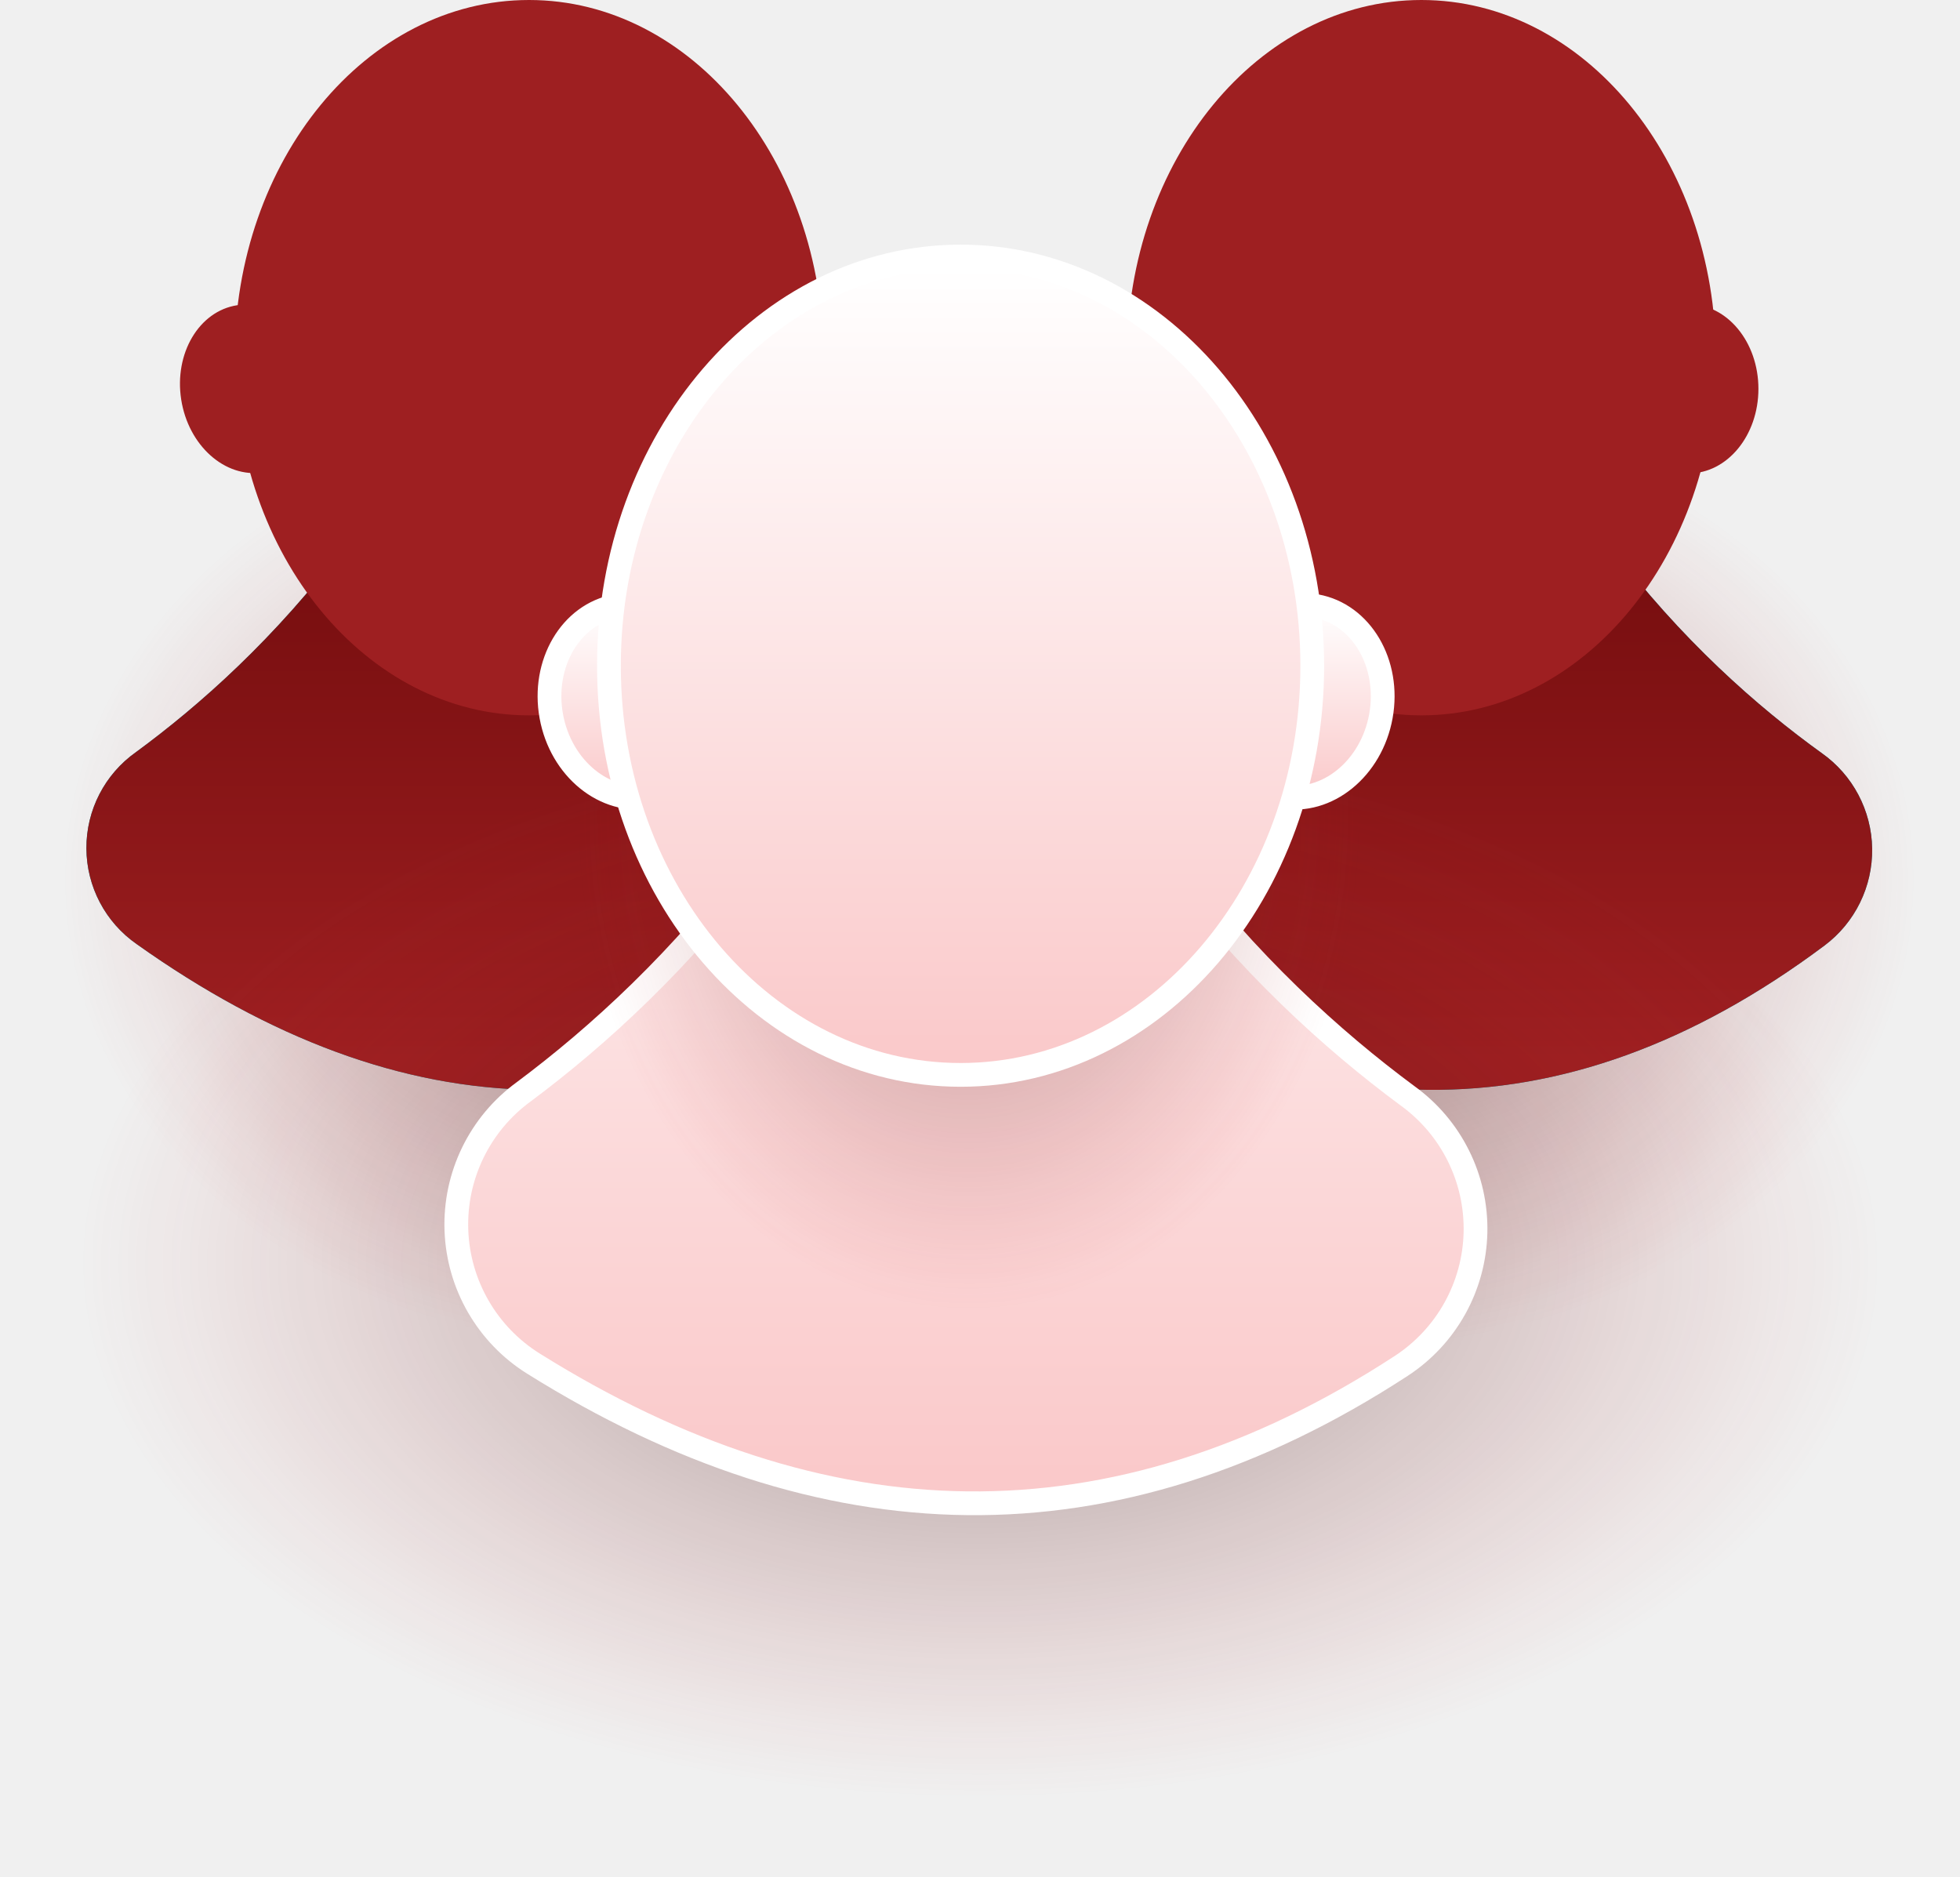
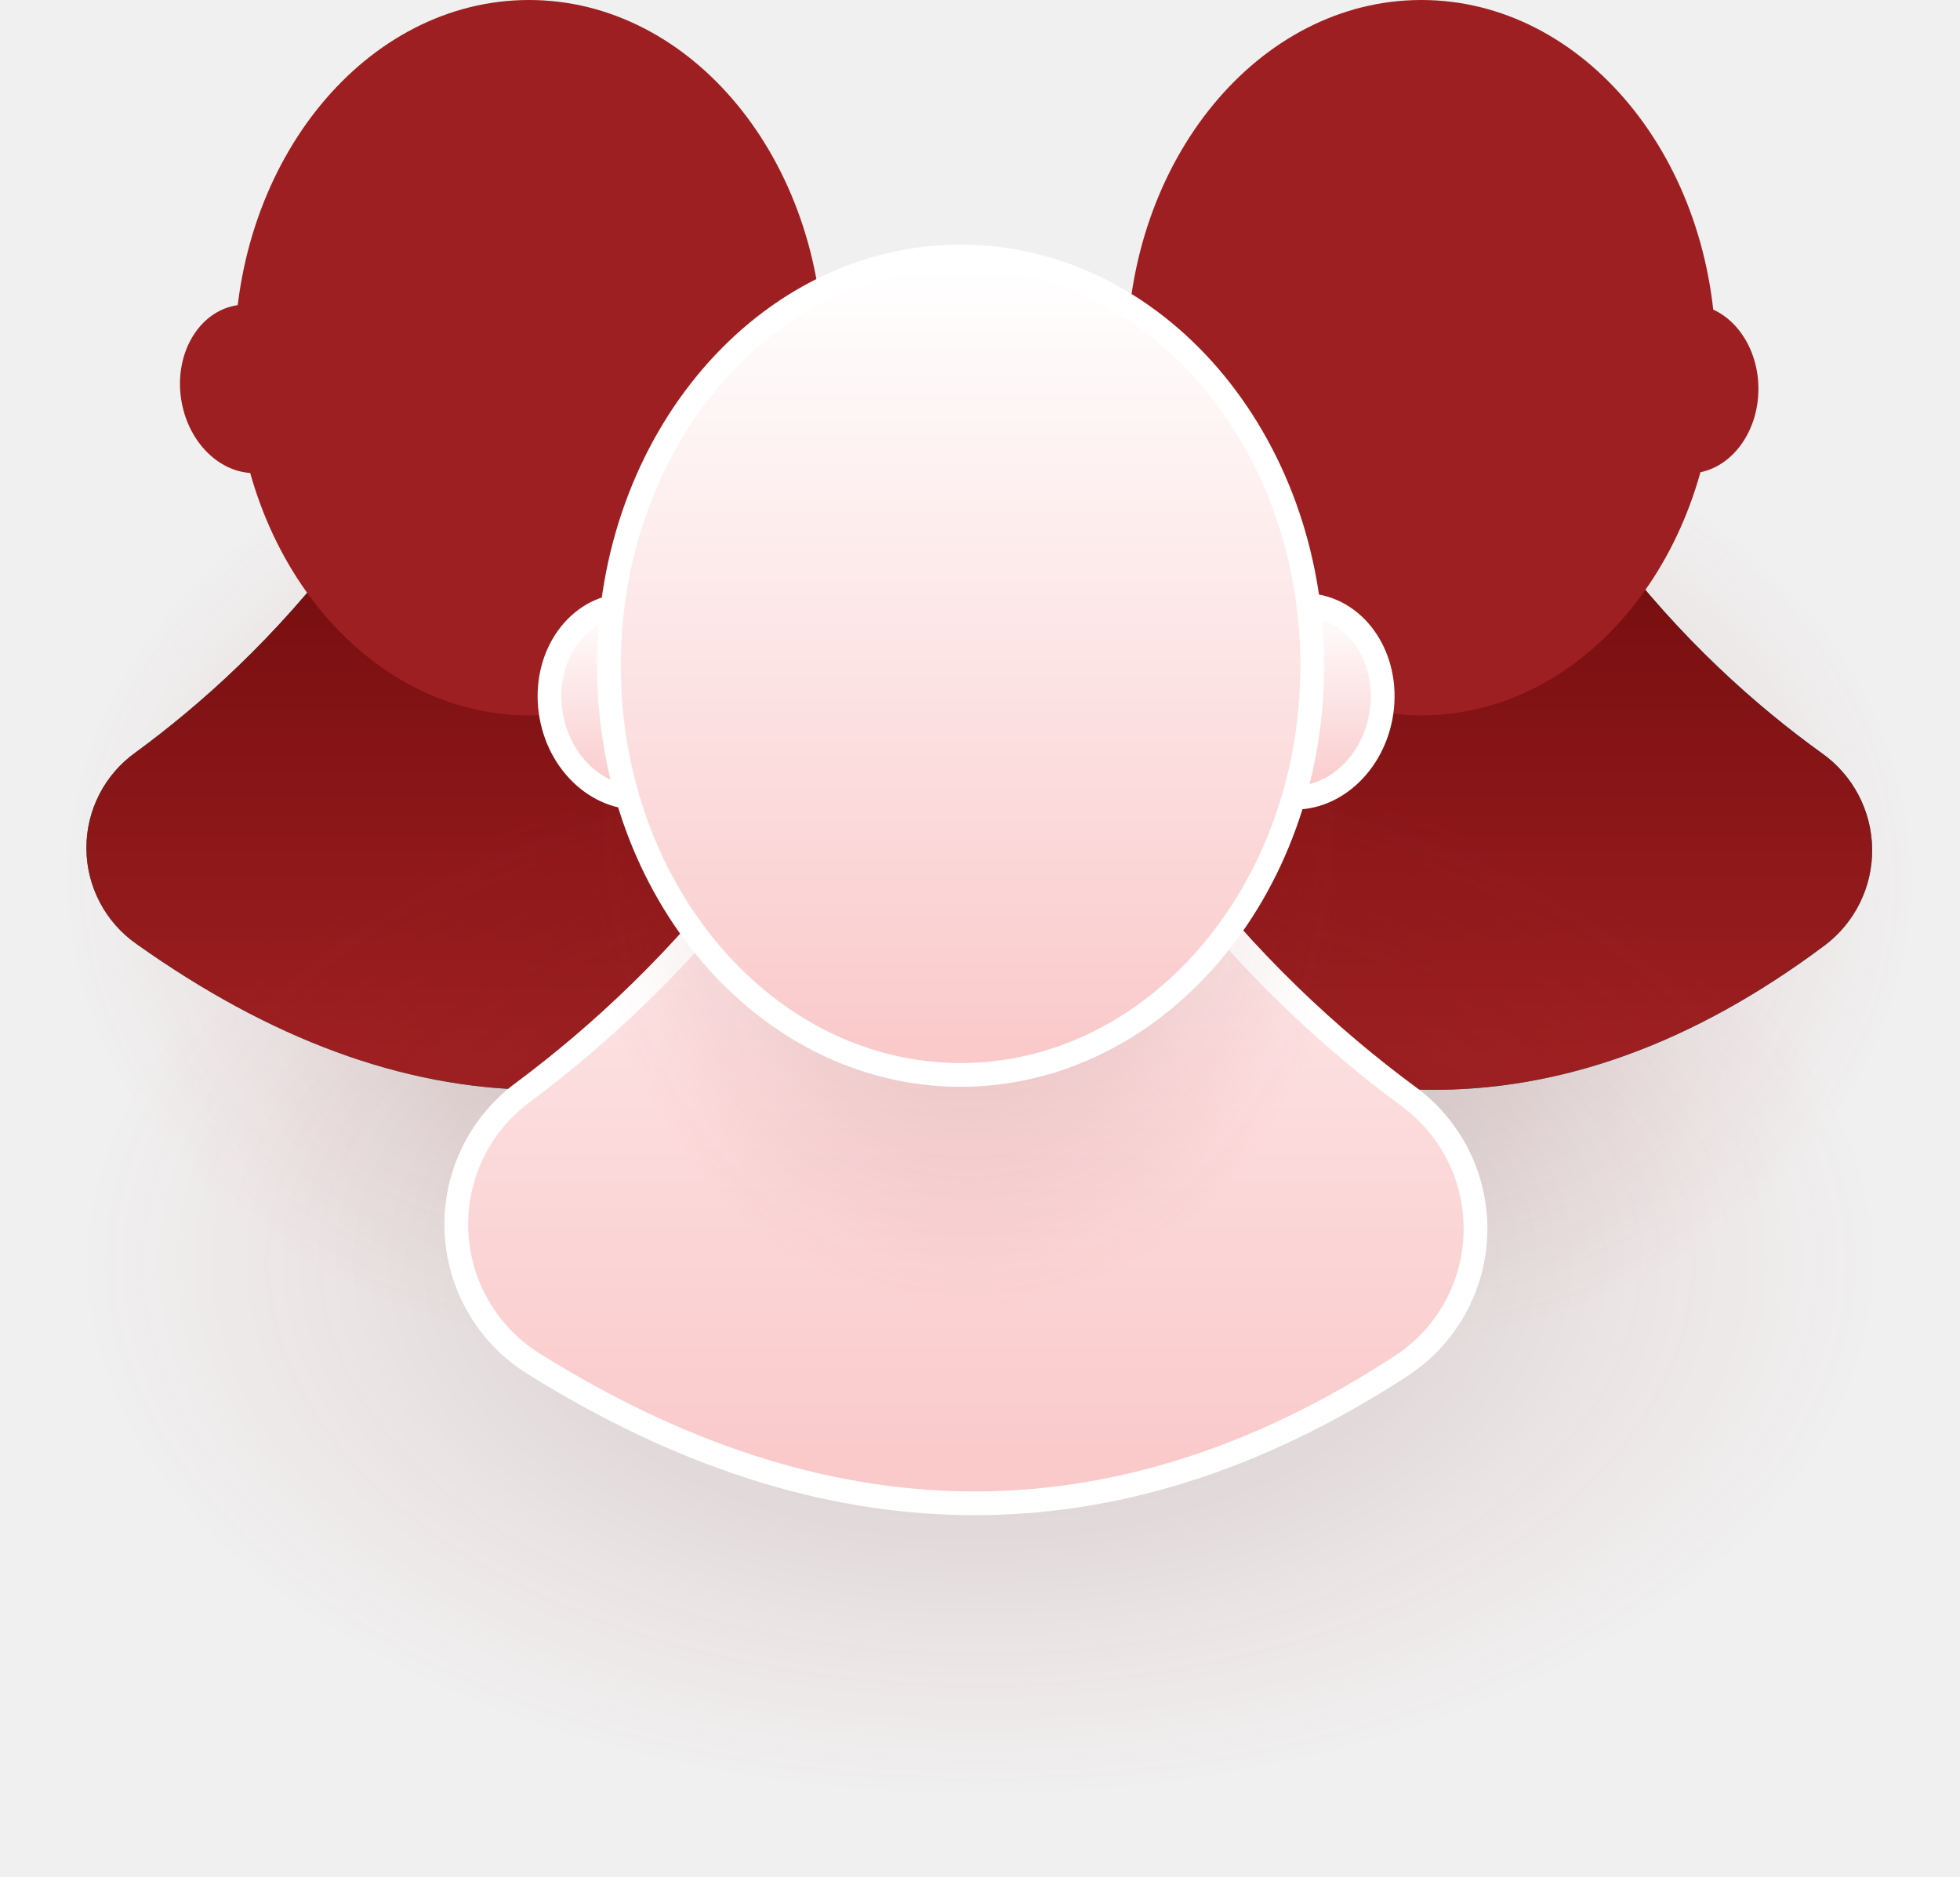
<svg xmlns="http://www.w3.org/2000/svg" viewBox="0 0 165 158" xml:space="preserve" style="fill-rule:evenodd;clip-rule:evenodd;stroke-linecap:round;stroke-linejoin:round;stroke-miterlimit:1.5">
  <g id="person1">
    <path d="M45.622,35.618c30.103,0 54.542,18.68 54.542,41.689c0,23.01 -24.439,41.69 -54.542,41.69c-30.103,0 -41.692,-18.744 -41.692,-41.753c0,-23.009 11.589,-41.626 41.692,-41.626Z" style="fill:url(#_avaxRadial11);" />
    <path d="M78.299,63.439c2.605,1.829 4.177,4.795 4.229,7.978c0.052,3.183 -1.422,6.198 -3.967,8.111c-22.346,16.745 -44.696,15.836 -67.046,-0.048c-2.644,-1.835 -4.228,-4.844 -4.242,-8.064c-0.015,-3.219 1.542,-6.242 4.171,-8.101c10.616,-7.784 25.846,-22.829 32.377,-48.625c0,0 0.314,-7.546 0.899,-4.207c0.585,-3.339 0.899,4.207 0.899,4.207c6.584,26.005 22.008,41.084 32.68,48.749Z" style="fill:rgb(3,160,174);" />
    <path d="M78.299,63.439c2.605,1.829 4.177,4.795 4.229,7.978c0.052,3.183 -1.422,6.198 -3.967,8.111c-22.346,16.745 -44.696,15.836 -67.046,-0.048c-2.644,-1.835 -4.228,-4.844 -4.242,-8.064c-0.015,-3.219 1.542,-6.242 4.171,-8.101c10.616,-7.784 25.846,-22.829 32.377,-48.625c0,0 0.314,-7.546 0.899,-4.207c0.585,-3.339 0.899,4.207 0.899,4.207c6.584,26.005 22.008,41.084 32.68,48.749Z" style="fill:url(#_avaxLinear12);" />
    <path d="M19.95,25.696c3.197,-0.498 6.284,2.249 6.889,6.132c0.605,3.883 -1.499,7.44 -4.696,7.939c-3.197,0.498 -6.283,-2.25 -6.889,-6.133c-0.605,-3.882 1.499,-7.439 4.696,-7.938Z" style="fill:rgb(158,31,33);" />
    <ellipse cx="67.991" cy="32.731" rx="5.862" ry="7.12" style="fill:none;" />
    <ellipse cx="44.537" cy="30.109" rx="24.79" ry="30.109" style="fill:rgb(158,31,33);" />
  </g>
  <g id="person2">
    <path d="M120.743,35.618c30.103,0 41.214,18.68 41.214,41.689c0,23.01 -11.111,41.69 -41.214,41.69c-30.103,0 -54.542,-18.68 -54.542,-41.69c0,-23.009 24.439,-41.689 54.542,-41.689Z" style="fill:url(#_avaxRadial13);" />
    <path d="M153.353,63.39c2.621,1.844 4.202,4.832 4.251,8.037c0.049,3.204 -1.439,6.239 -4.003,8.162c-22.29,16.661 -44.584,15.758 -66.878,-0.047c-2.666,-1.844 -4.264,-4.873 -4.282,-8.114c-0.018,-3.242 1.547,-6.288 4.192,-8.162c10.613,-7.799 25.792,-22.835 32.309,-48.576c0,0 0.314,-7.546 0.899,-4.207c0.585,-3.339 0.899,4.207 0.899,4.207c6.57,25.951 21.943,41.021 32.613,48.7Z" style="fill:rgb(3,160,174);" />
    <path d="M153.353,63.39c2.621,1.844 4.202,4.832 4.251,8.037c0.049,3.204 -1.439,6.239 -4.003,8.162c-22.29,16.661 -44.584,15.758 -66.878,-0.047c-2.666,-1.844 -4.264,-4.873 -4.282,-8.114c-0.018,-3.242 1.547,-6.288 4.192,-8.162c10.613,-7.799 25.792,-22.835 32.309,-48.576c0,0 0.314,-7.546 0.899,-4.207c0.585,-3.339 0.899,4.207 0.899,4.207c6.57,25.951 21.943,41.021 32.613,48.7Z" style="fill:url(#_avaxLinear14);" />
    <ellipse cx="96.168" cy="32.731" rx="5.862" ry="7.12" style="fill:rgb(3,160,174);" />
    <ellipse cx="142.168" cy="32.731" rx="5.862" ry="7.12" style="fill:rgb(158,31,33);" />
    <path d="M144.26,25.704c3.193,0.521 5.271,4.093 4.638,7.972c-0.633,3.878 -3.739,6.604 -6.933,6.083c-3.193,-0.522 -5.271,-4.094 -4.638,-7.972c0.633,-3.879 3.739,-6.604 6.933,-6.083Z" style="fill:none;" />
    <ellipse cx="119.658" cy="30.109" rx="24.79" ry="30.109" style="fill:rgb(158,31,33);" />
  </g>
  <g id="person3">
    <ellipse cx="82.163" cy="110.033" rx="77.933" ry="47.694" style="fill:url(#_avaxRadial15);" />
    <path d="M118.476,92.233c3.696,2.658 5.842,6.969 5.736,11.521c-0.107,4.552 -2.453,8.757 -6.27,11.239c-24.333,15.855 -48.677,15.01 -73.021,-0.197c-3.899,-2.43 -6.335,-6.639 -6.5,-11.231c-0.164,-4.591 1.964,-8.964 5.68,-11.667c12.484,-9.313 28.672,-26.109 35.911,-53.5c0,0 0.375,-8.633 1.074,-4.813c0.698,-3.82 1.073,4.813 1.073,4.813c7.321,27.701 23.794,44.565 36.317,53.835Z" style="fill:url(#_avaxLinear16);stroke:white;stroke-width:2px;" />
    <ellipse cx="81.403" cy="72.154" rx="33.499" ry="43.778" style="fill:url(#_avaxRadial17);" />
    <path d="M51.846,51.023c3.801,-0.69 7.539,2.342 8.341,6.766c0.802,4.423 -1.633,8.574 -5.435,9.264c-3.802,0.689 -7.54,-2.343 -8.342,-6.766c-0.802,-4.424 1.634,-8.575 5.436,-9.264Z" style="fill:url(#_avaxLinear18);stroke:white;stroke-width:2px;" />
    <path d="M110.804,51.021c3.803,0.685 6.243,4.833 5.446,9.258c-0.798,4.424 -4.532,7.46 -8.335,6.775c-3.802,-0.685 -6.242,-4.833 -5.445,-9.258c0.797,-4.424 4.531,-7.46 8.334,-6.775Z" style="fill:url(#_avaxLinear19);stroke:white;stroke-width:2px;" />
    <ellipse cx="80.867" cy="56.038" rx="29.604" ry="34.445" style="fill:url(#_avaxLinear110);stroke:white;stroke-width:2px;" />
  </g>
  <defs>
    <radialGradient id="_avaxRadial11" cx="0" cy="0" r="1" gradientUnits="userSpaceOnUse" gradientTransform="matrix(-47.2623,0,0,-39.444,52.2711,74.0608)">
-       <stop offset="0" style="stop-color:black;stop-opacity:0.4" />
+       <stop offset="0" style="stop-color:black;stop-opacity:0.2" />
      <stop offset="1" style="stop-color:rgb(194,38,40);stop-opacity:0" />
    </radialGradient>
    <linearGradient id="_avaxLinear12" x1="0" y1="0" x2="1" y2="0" gradientUnits="userSpaceOnUse" gradientTransform="matrix(3.98459e-15,65.0732,-65.0732,3.98459e-15,44.4396,23.9149)">
      <stop offset="0" style="stop-color:rgb(97,4,5);stop-opacity:1" />
      <stop offset="1" style="stop-color:rgb(158,31,33);stop-opacity:1" />
    </linearGradient>
    <radialGradient id="_avaxRadial13" cx="0" cy="0" r="1" gradientUnits="userSpaceOnUse" gradientTransform="matrix(-47.0275,0,0,-39.444,114.302,74.0608)">
-       <stop offset="0" style="stop-color:black;stop-opacity:0.4" />
+       <stop offset="0" style="stop-color:black;stop-opacity:0.2" />
      <stop offset="1" style="stop-color:rgb(194,38,40);stop-opacity:0" />
    </radialGradient>
    <linearGradient id="_avaxLinear14" x1="0" y1="0" x2="1" y2="0" gradientUnits="userSpaceOnUse" gradientTransform="matrix(3.97971e-15,65.0735,-64.9936,3.9846e-15,119.562,23.915)">
      <stop offset="0" style="stop-color:rgb(97,4,5);stop-opacity:1" />
      <stop offset="1" style="stop-color:rgb(158,31,33);stop-opacity:1" />
    </linearGradient>
    <radialGradient id="_avaxRadial15" cx="0" cy="0" r="1" gradientUnits="userSpaceOnUse" gradientTransform="matrix(-76.5487,0,0,-45.1251,82.526,106.319)">
-       <stop offset="0" style="stop-color:black;stop-opacity:0.4" />
+       <stop offset="0" style="stop-color:black;stop-opacity:0.2" />
      <stop offset="1" style="stop-color:rgb(194,38,40);stop-opacity:0" />
    </radialGradient>
    <linearGradient id="_avaxLinear16" x1="0" y1="0" x2="1" y2="0" gradientUnits="userSpaceOnUse" gradientTransform="matrix(-3.17988e-14,90.9291,-83.0566,-3.48128e-14,86.4846,33.6517)">
      <stop offset="0" style="stop-color:white;stop-opacity:1" />
      <stop offset="1" style="stop-color:rgb(250,201,202);stop-opacity:1" />
    </linearGradient>
    <radialGradient id="_avaxRadial17" cx="0" cy="0" r="1" gradientUnits="userSpaceOnUse" gradientTransform="matrix(-32.9039,0,0,-41.42,81.559,68.7446)">
-       <stop offset="0" style="stop-color:black;stop-opacity:0.4" />
+       <stop offset="0" style="stop-color:black;stop-opacity:0.2" />
      <stop offset="1" style="stop-color:rgb(194,38,40);stop-opacity:0" />
    </radialGradient>
    <linearGradient id="_avaxLinear18" x1="0" y1="0" x2="1" y2="0" gradientUnits="userSpaceOnUse" gradientTransform="matrix(-5.21898e-15,15.706,-13.6317,-6.01317e-15,54.1472,51.1051)">
      <stop offset="0" style="stop-color:white;stop-opacity:1" />
      <stop offset="1" style="stop-color:rgb(250,201,202);stop-opacity:1" />
    </linearGradient>
    <linearGradient id="_avaxLinear19" x1="0" y1="0" x2="1" y2="0" gradientUnits="userSpaceOnUse" gradientTransform="matrix(-5.21869e-15,15.7065,-13.6309,-6.01334e-15,110.209,51.1045)">
      <stop offset="0" style="stop-color:white;stop-opacity:1" />
      <stop offset="1" style="stop-color:rgb(250,201,202);stop-opacity:1" />
    </linearGradient>
    <linearGradient id="_avaxLinear110" x1="0" y1="0" x2="1" y2="0" gradientUnits="userSpaceOnUse" gradientTransform="matrix(-2.19425e-14,66.6845,-57.3125,-2.55306e-14,84.4349,22.3572)">
      <stop offset="0" style="stop-color:white;stop-opacity:1" />
      <stop offset="1" style="stop-color:rgb(250,201,202);stop-opacity:1" />
    </linearGradient>
  </defs>
  <style type="text/css">
        #person1,
        #person2,
        #person3 {
            transform-box: fill-box;
            transform-origin: center;
        }
        #person1,
        #person2,
        #person3 {
            transform: translateX(0);
            transition: 0.5s ease-in;
        }
        svg:hover #person1 {
            transform: translateX(10px);
        }
        svg:hover #person2 {
            transform: translateX(-10px);
        }
        svg:hover #person3 {
            transform: scale(0.95);
        }
    </style>
</svg>
